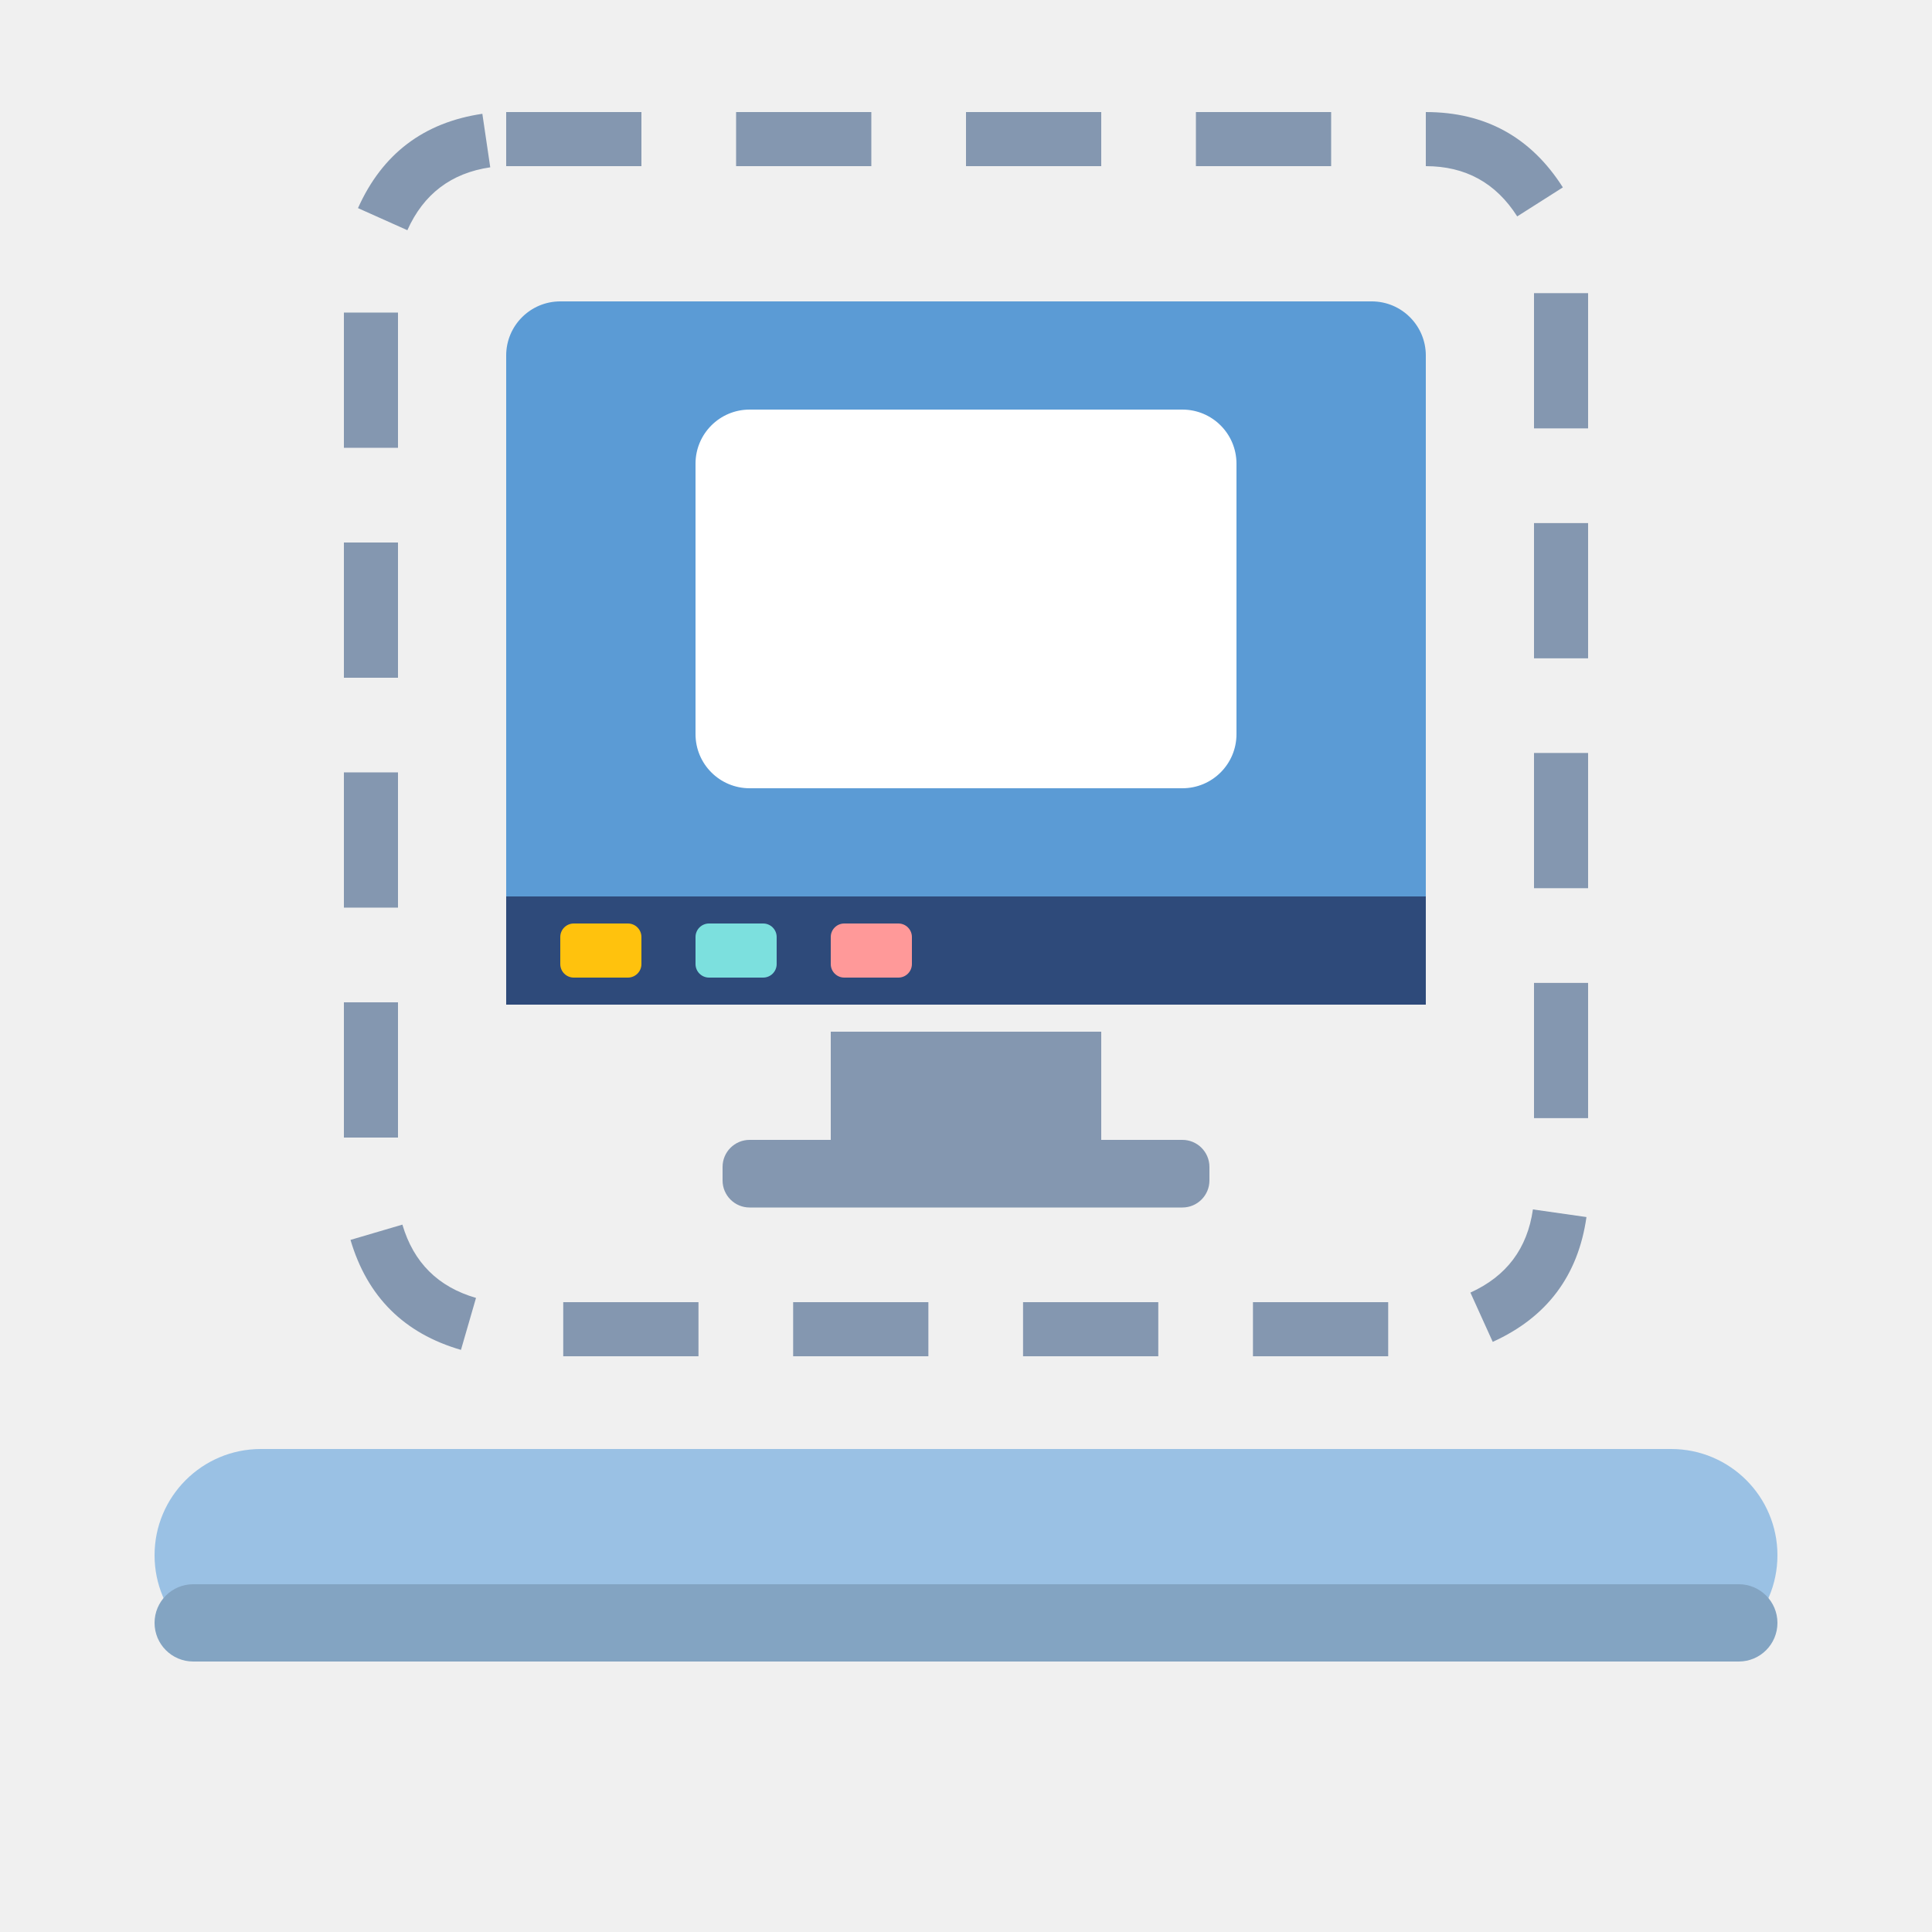
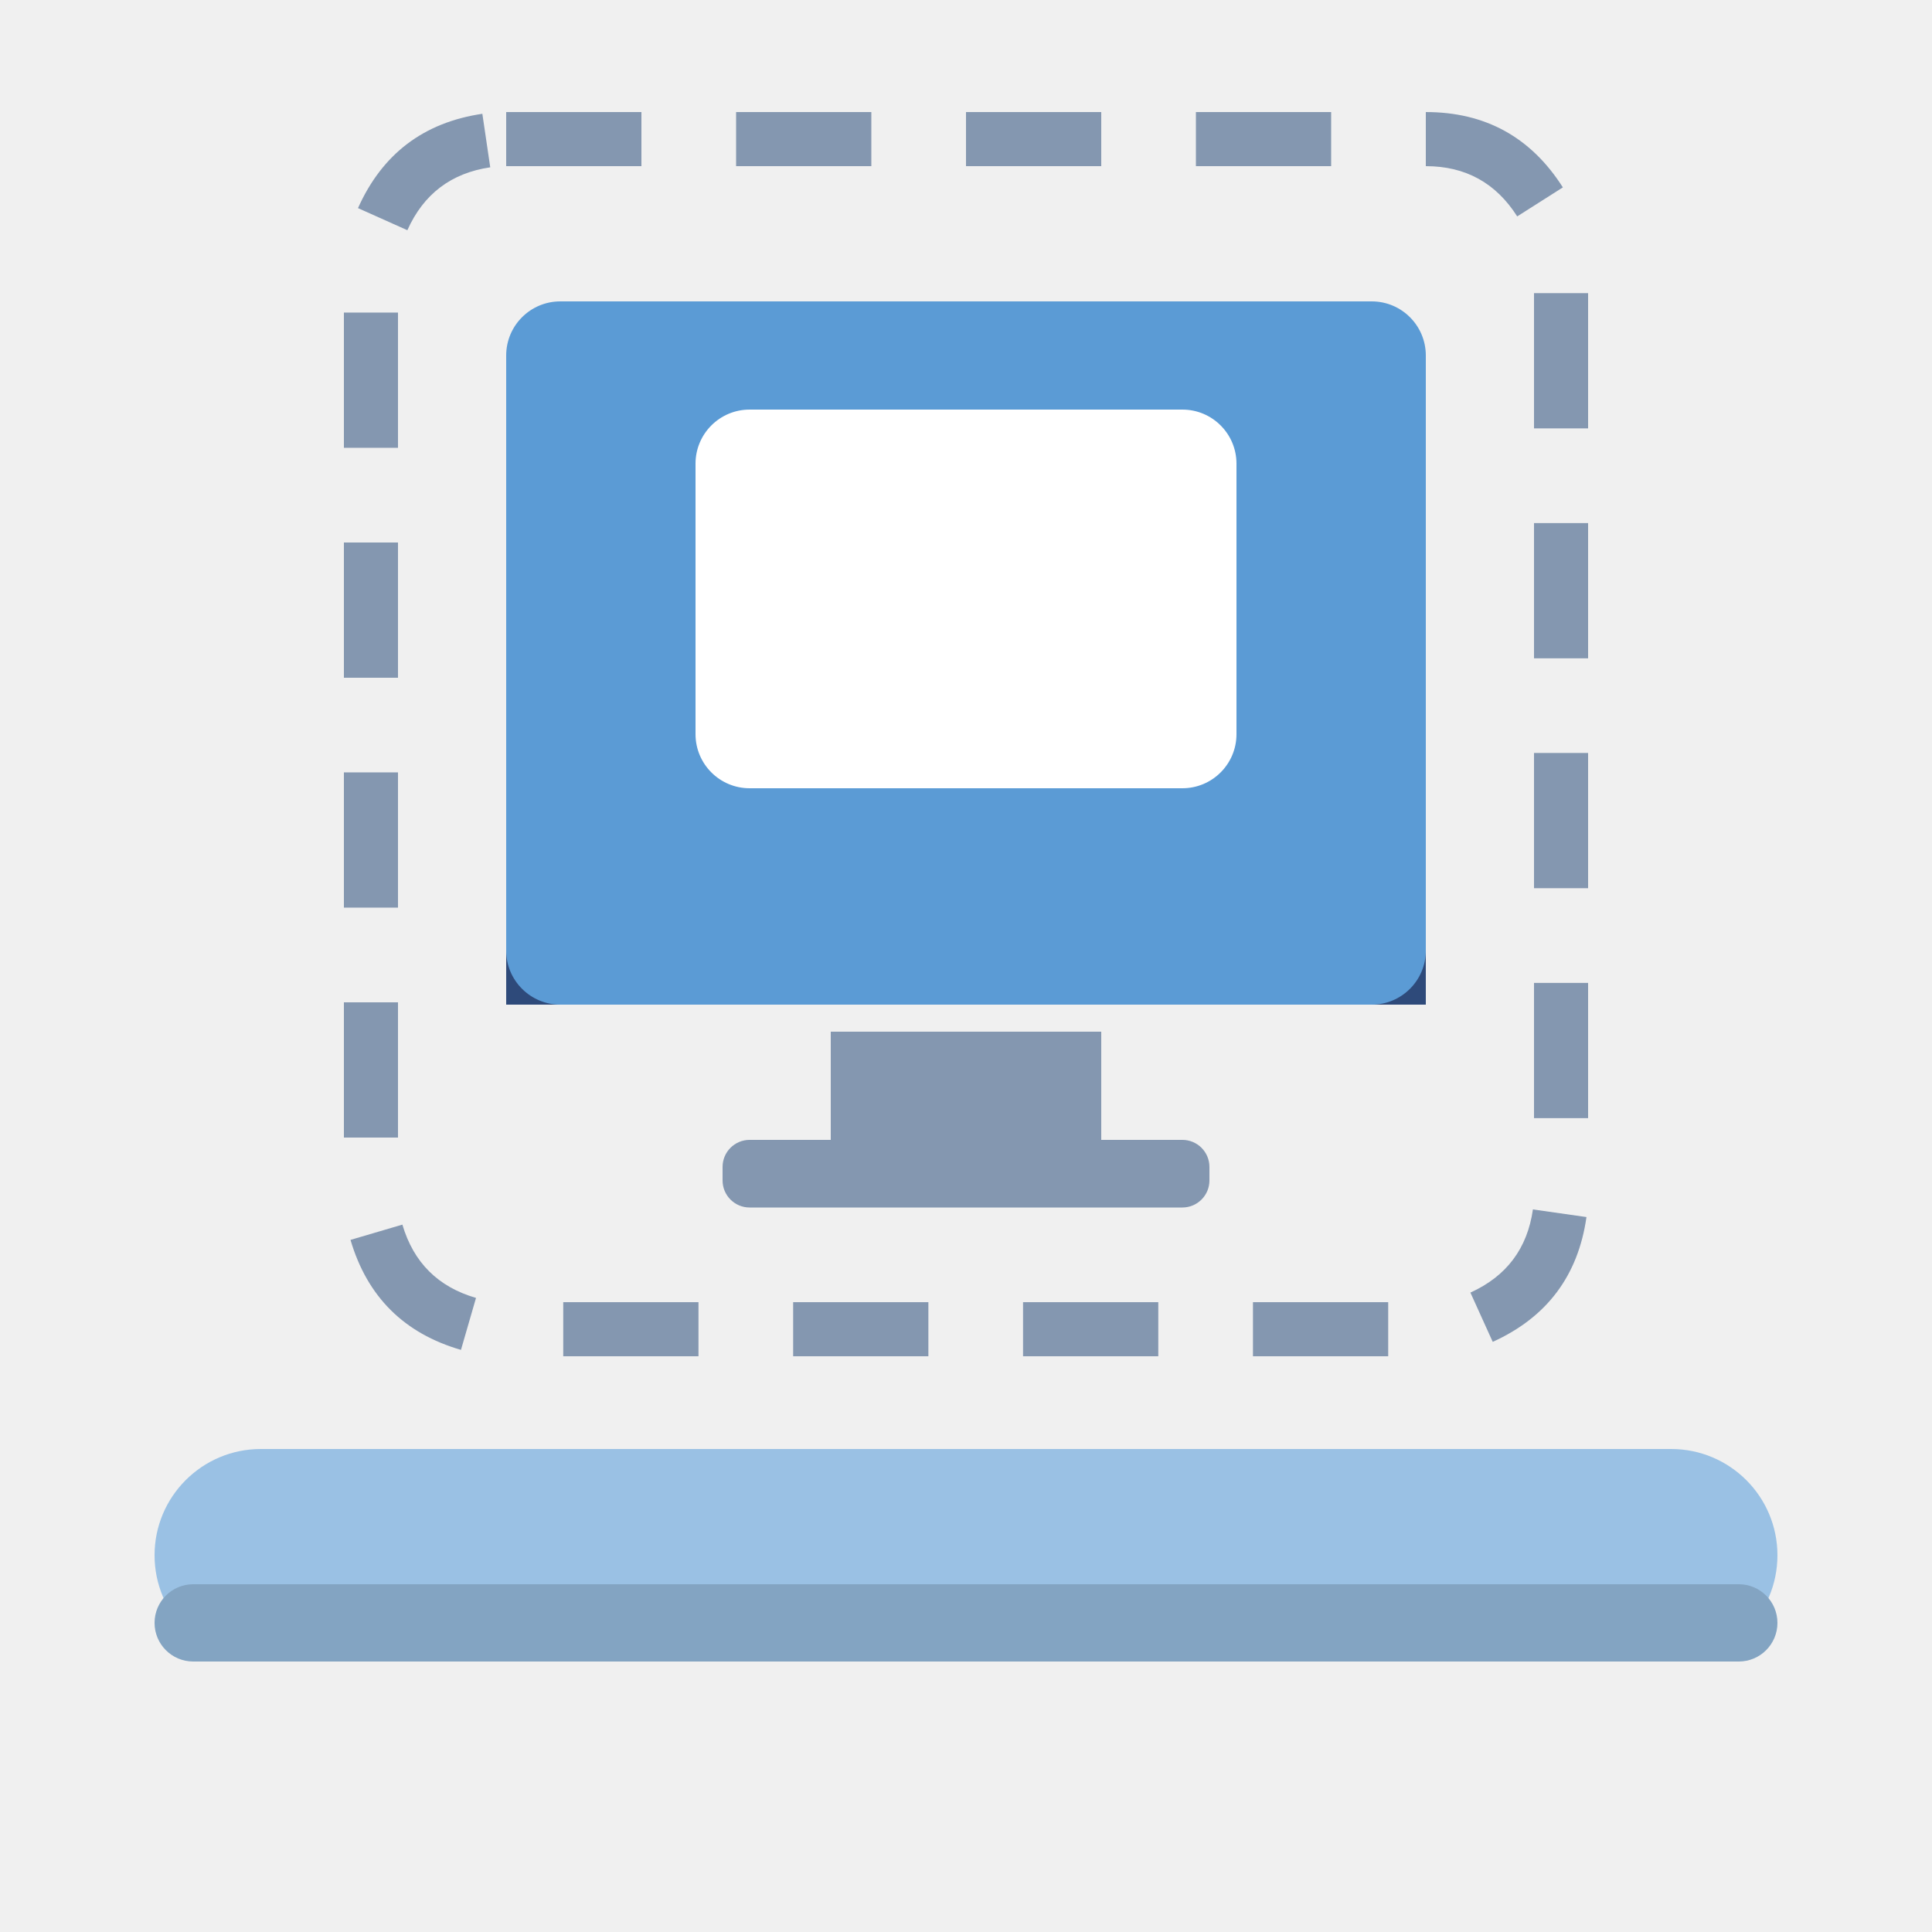
<svg xmlns="http://www.w3.org/2000/svg" viewBox="0 0 200 200" width="100mm" height="100mm">
  <g id="ebene-9AC1E4" fill="#9AC1E4">
    <path fill="#9AC1E4" d="M27,150 L173,150 A11 11 0 0 1 184,161 L184,161 A11 11 0 0 1 173,172 L27,172 A11 11 0 0 1 16,161 L16,161 A11 11 0 0 1 27,150 Z" />
  </g>
  <g id="ebene-83A4C2" fill="#83A4C2">
    <path fill="#83A4C2" d="M20,164 L180,164 A4 4 0 0 1 184,168 L184,168 A4 4 0 0 1 180,172 L20,172 A4 4 0 0 1 16,168 L16,168 A4 4 0 0 1 20,164 Z" />
-   </g>
-   <g id="ebene-8497B0" fill="#8497B0">
-     <path fill="#8497B0" d="M147.6,11.6 Q156.83,11.6 161.787,19.399 L157.061,22.402 Q153.754,17.2 147.6,17.2 Z M37.059,21.544 Q40.827,13.122 49.933,11.78 L50.75,17.32 Q44.684,18.214 42.17,23.831 Z M164.231,125.99 Q162.932,135.101 154.527,138.909 L152.216,133.808 Q157.821,131.269 158.687,125.199 Z M47.719,139.739 Q38.883,137.179 36.283,128.354 L41.655,126.772 Q43.387,132.654 49.277,134.36 Z M52.4,11.6 L66.4,11.6 L66.4,17.2 L52.4,17.2 Z M76.2,11.6 L90.2,11.6 L90.2,17.2 L76.2,17.2 Z M100,11.6 L114,11.6 L114,17.2 L100,17.2 Z M123.8,11.6 L137.8,11.6 L137.8,17.2 L123.8,17.2 Z M164.4,30.347 L164.4,44.347 L158.8,44.347 L158.8,30.347 Z M35.6,46.358 L35.6,32.358 L41.2,32.358 L41.2,46.358 Z M35.6,70.158 L35.6,56.158 L41.2,56.158 L41.2,70.158 Z M35.6,93.958 L35.6,79.958 L41.2,79.958 L41.2,93.958 Z M164.4,101.747 L164.4,115.747 L158.8,115.747 L158.8,101.747 Z M35.6,117.758 L35.6,103.758 L41.2,103.758 L41.2,117.758 Z M72.306,140.4 L58.306,140.4 L58.306,134.8 L72.306,134.8 Z M96.106,140.4 L82.106,140.4 L82.106,134.8 L96.106,134.8 Z M119.906,140.4 L105.906,140.4 L105.906,134.8 L119.906,134.8 Z M143.706,140.4 L129.706,140.4 L129.706,134.8 L143.706,134.8 Z M164.4,54.147 L164.4,68.147 L158.8,68.147 L158.8,54.147 Z M164.4,77.947 L164.4,91.947 L158.8,91.947 L158.8,77.947 Z" />
-     <path fill="#8497B0" d="M86,106.8 L114,106.8 L114,120.8 L86,120.8 L86,106.8 Z" />
-     <path fill="#8497B0" d="M77.6,118 L122.4,118 C123.946,118 125.2,119.254 125.2,120.8 L125.2,122.2 C125.2,123.746 123.946,125 122.4,125 L77.6,125 C76.054,125 74.8,123.746 74.8,122.2 L74.8,120.8 C74.8,119.254 76.054,118 77.6,118 Z" />
-   </g>
-   <g id="ebene-5B9BD5" fill="#5B9BD5">
-     <path fill="#5B9BD5" d="M58,31.2 L142,31.2 C145.093,31.2 147.6,33.707 147.6,36.8 L147.6,98.4 C147.6,101.493 145.093,104 142,104 L58,104 C54.907,104 52.4,101.493 52.4,98.4 L52.4,36.8 C52.4,33.707 54.907,31.2 58,31.2 Z" />
-     <path fill="#5B9BD5" d="M77.6,42.4 L122.4,42.4 C125.493,42.4 128,44.907 128,48 L128,53.6 C128,56.693 125.493,59.2 122.4,59.2 L77.6,59.2 C74.507,59.2 72,56.693 72,53.6 L72,48 C72,44.907 74.507,42.4 77.6,42.4 Z" />
  </g>
  <g id="ebene-2E4A7A" fill="#2E4A7A">
    <path fill="#2E4A7A" d="M52.4,92.8 L147.6,92.8 L147.6,104 L52.4,104 L52.4,92.8 Z" />
  </g>
  <g id="ebene-FFC20D" fill="#FFC20D">
    <path fill="#FFC20D" d="M59.4,95.6 L65,95.6 C65.773,95.6 66.4,96.227 66.4,97 L66.4,99.8 C66.4,100.573 65.773,101.2 65,101.2 L59.4,101.2 C58.627,101.2 58,100.573 58,99.8 L58,97 C58,96.227 58.627,95.6 59.4,95.6 Z" />
  </g>
  <g id="ebene-7CE0DE" fill="#7CE0DE">
    <path fill="#7CE0DE" d="M73.4,95.6 L79,95.6 C79.773,95.6 80.4,96.227 80.4,97 L80.4,99.8 C80.4,100.573 79.773,101.2 79,101.2 L73.4,101.2 C72.627,101.2 72,100.573 72,99.8 L72,97 C72,96.227 72.627,95.6 73.4,95.6 Z" />
  </g>
  <g id="ebene-FF9999" fill="#FF9999">
    <path fill="#FF9999" d="M87.4,95.6 L93,95.6 C93.773,95.6 94.4,96.227 94.4,97 L94.4,99.8 C94.4,100.573 93.773,101.2 93,101.2 L87.4,101.2 C86.627,101.2 86,100.573 86,99.8 L86,97 C86,96.227 86.627,95.6 87.4,95.6 Z" />
  </g>
+   <g id="ebene-5B9BD5" fill="#5B9BD5">
+     <path fill="#5B9BD5" d="M58,31.2 L142,31.2 C145.093,31.2 147.6,33.707 147.6,36.8 L147.6,98.4 C147.6,101.493 145.093,104 142,104 L58,104 C54.907,104 52.4,101.493 52.4,98.4 L52.4,36.8 C52.4,33.707 54.907,31.2 58,31.2 Z" />
+     <path fill="#5B9BD5" d="M77.6,42.4 L122.4,42.4 C125.493,42.4 128,44.907 128,48 L128,53.6 C128,56.693 125.493,59.2 122.4,59.2 L77.6,59.2 C74.507,59.2 72,56.693 72,53.6 L72,48 C72,44.907 74.507,42.4 77.6,42.4 Z" />
+   </g>
  <g id="ebene-FFFFFF" fill="#FFFFFF">
    <path fill="#FFFFFF" d="M77.6,42.4 L122.4,42.4 C125.493,42.4 128,44.907 128,48 L128,76 C128,79.093 125.493,81.6 122.4,81.6 L77.6,81.6 C74.507,81.6 72,79.093 72,76 L72,48 C72,44.907 74.507,42.4 77.6,42.4 Z" />
    <path fill="#FFFFFF" d="M119.88,50.8 C119.88,52.501 118.501,53.88 116.8,53.88 C115.099,53.88 113.72,52.501 113.72,50.8 C113.72,49.099 115.099,47.72 116.8,47.72 C118.501,47.72 119.88,49.099 119.88,50.8 Z" />
    <path fill="#FFFFFF" d="M108.68,50.8 C108.68,52.501 107.301,53.88 105.6,53.88 C103.899,53.88 102.52,52.501 102.52,50.8 C102.52,49.099 103.899,47.72 105.6,47.72 C107.301,47.72 108.68,49.099 108.68,50.8 Z" />
    <path fill="#FFFFFF" d="M97.48,50.8 C97.48,52.501 96.101,53.88 94.4,53.88 C92.699,53.88 91.32,52.501 91.32,50.8 C91.32,49.099 92.699,47.72 94.4,47.72 C96.101,47.72 97.48,49.099 97.48,50.8 Z" />
  </g>
+   <g id="ebene-8497B0" fill="#8497B0">
+     <path fill="#8497B0" d="M147.6,11.6 Q156.83,11.6 161.787,19.399 L157.061,22.402 Q153.754,17.2 147.6,17.2 Z M37.059,21.544 Q40.827,13.122 49.933,11.78 L50.75,17.32 Q44.684,18.214 42.17,23.831 Z M164.231,125.99 Q162.932,135.101 154.527,138.909 L152.216,133.808 Q157.821,131.269 158.687,125.199 Z M47.719,139.739 Q38.883,137.179 36.283,128.354 L41.655,126.772 Q43.387,132.654 49.277,134.36 Z M52.4,11.6 L66.4,11.6 L66.4,17.2 L52.4,17.2 Z M76.2,11.6 L90.2,11.6 L90.2,17.2 L76.2,17.2 Z M100,11.6 L114,11.6 L114,17.2 L100,17.2 Z M123.8,11.6 L137.8,11.6 L137.8,17.2 L123.8,17.2 Z M164.4,30.347 L164.4,44.347 L158.8,44.347 L158.8,30.347 Z M35.6,46.358 L35.6,32.358 L41.2,32.358 L41.2,46.358 Z M35.6,70.158 L35.6,56.158 L41.2,56.158 L41.2,70.158 Z M35.6,93.958 L35.6,79.958 L41.2,79.958 L41.2,93.958 Z M164.4,101.747 L164.4,115.747 L158.8,115.747 L158.8,101.747 Z M35.6,117.758 L35.6,103.758 L41.2,103.758 L41.2,117.758 Z M72.306,140.4 L58.306,140.4 L58.306,134.8 L72.306,134.8 Z M96.106,140.4 L82.106,140.4 L82.106,134.8 L96.106,134.8 Z M119.906,140.4 L105.906,140.4 L105.906,134.8 L119.906,134.8 Z M143.706,140.4 L129.706,140.4 L129.706,134.8 L143.706,134.8 Z M164.4,54.147 L164.4,68.147 L158.8,68.147 L158.8,54.147 Z M164.4,77.947 L164.4,91.947 L158.8,91.947 L158.8,77.947 Z" />
+     <path fill="#8497B0" d="M86,106.8 L114,106.8 L114,120.8 L86,120.8 L86,106.8 Z" />
+     <path fill="#8497B0" d="M77.6,118 L122.4,118 C123.946,118 125.2,119.254 125.2,120.8 L125.2,122.2 C125.2,123.746 123.946,125 122.4,125 L77.6,125 C76.054,125 74.8,123.746 74.8,122.2 L74.8,120.8 C74.8,119.254 76.054,118 77.6,118 Z" />
+   </g>
</svg>
